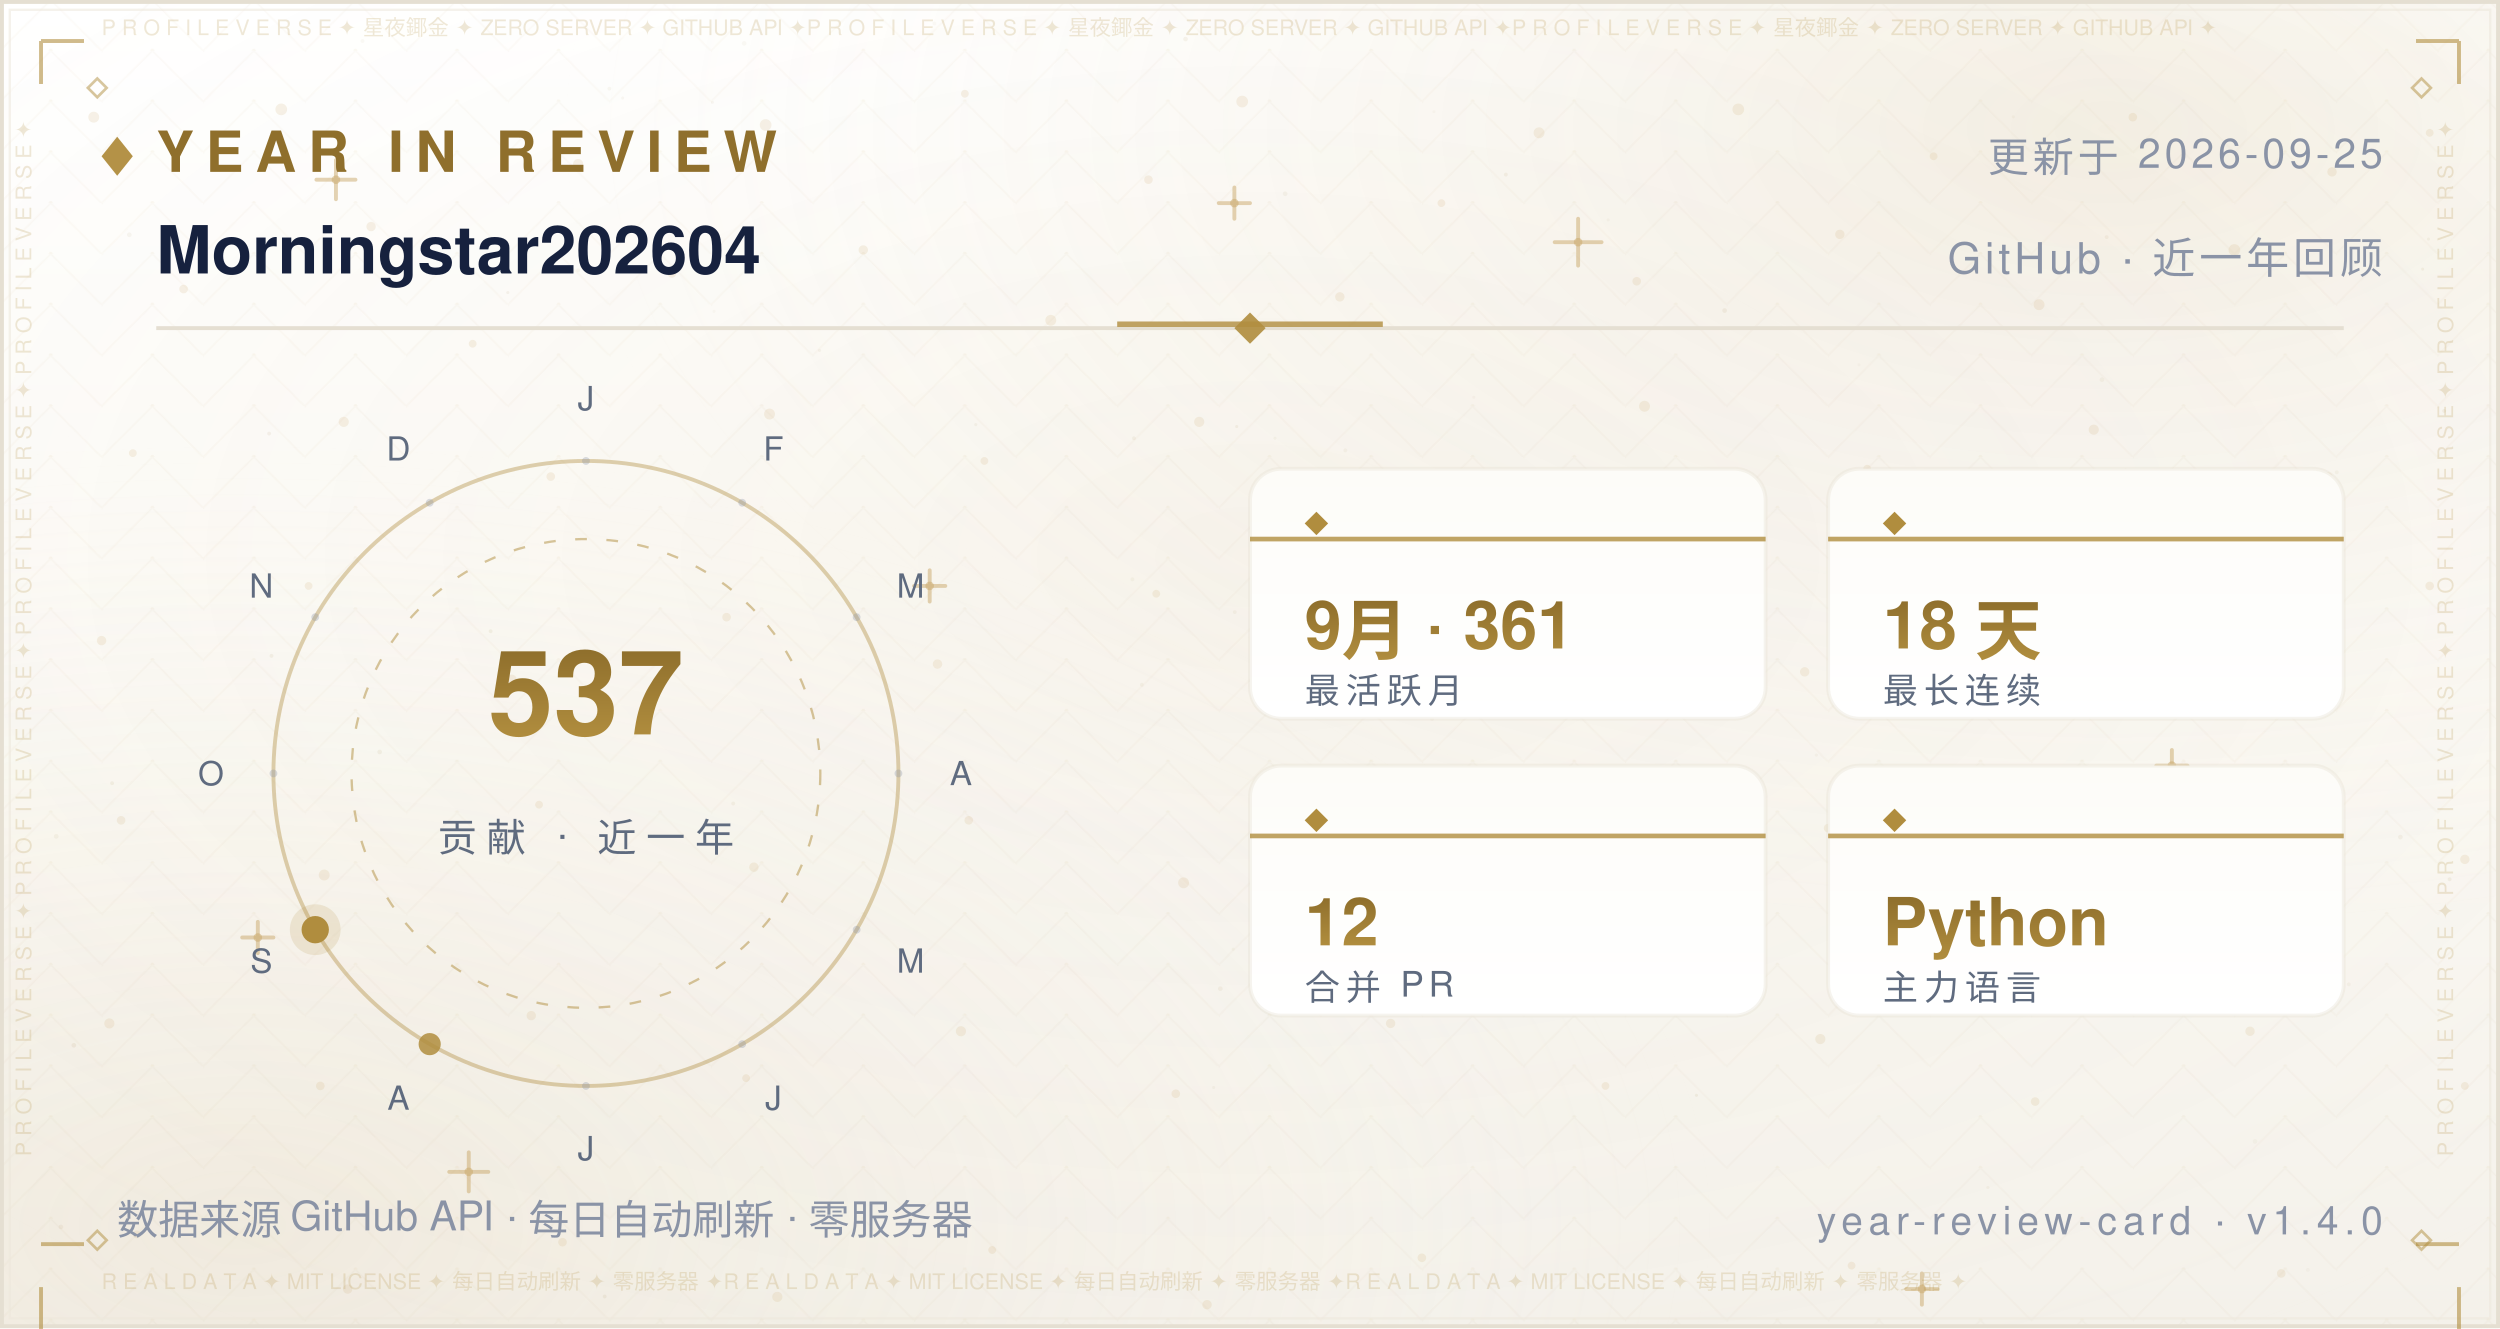
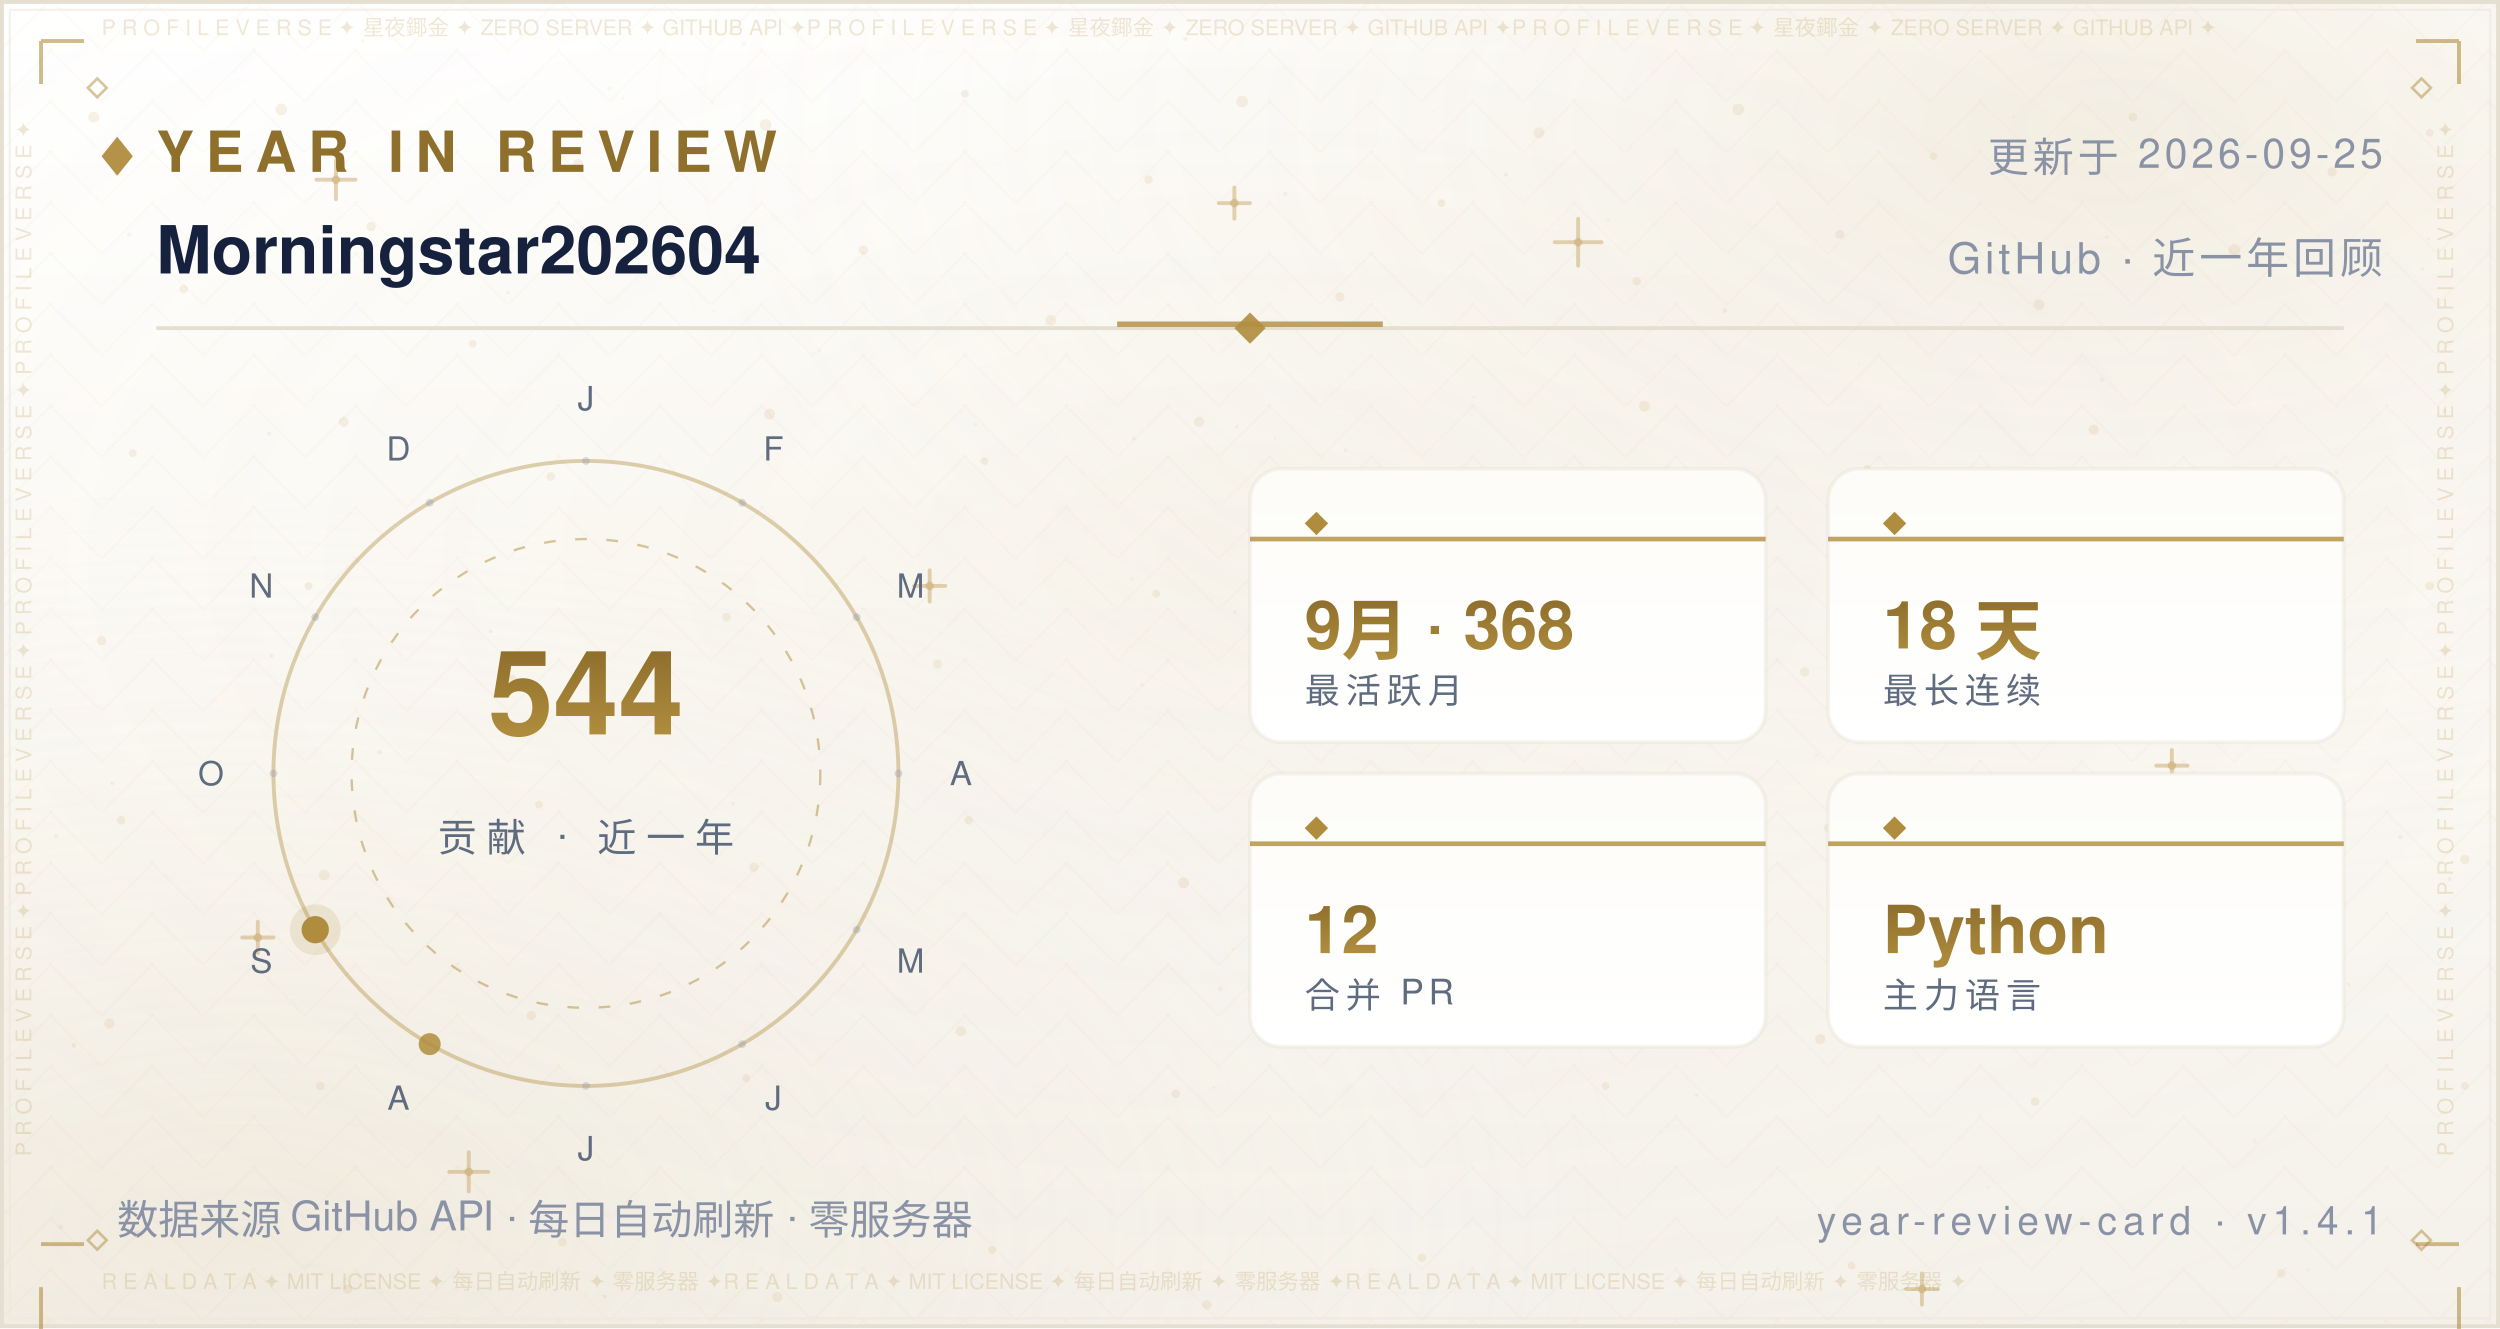
<svg xmlns="http://www.w3.org/2000/svg" width="640" height="340" viewBox="0 0 640 340" role="img" aria-label="Year in Review — Morningstar202604">
  <defs>
    <linearGradient id="bg" x1="0" y1="0" x2="0" y2="1">
      <stop offset="0" stop-color="#FFFFFF" />
      <stop offset="0.5" stop-color="#FBF9F4" />
      <stop offset="1" stop-color="#F4F1EA" />
    </linearGradient>
    <radialGradient id="nebG" cx="0.84" cy="0.10" r="0.62">
      <stop offset="0" stop-color="#B08D3E" stop-opacity="0.14" />
      <stop offset="1" stop-color="#FFFFFF" stop-opacity="0" />
    </radialGradient>
    <radialGradient id="nebB" cx="0.10" cy="0.92" r="0.60">
      <stop offset="0" stop-color="#DCCBA8" stop-opacity="0.2" />
      <stop offset="1" stop-color="#FFFFFF" stop-opacity="0" />
    </radialGradient>
    <radialGradient id="glow" cx="0.5" cy="0.42" r="0.72">
      <stop offset="0" stop-color="#B08D3E" stop-opacity="0.06" />
      <stop offset="1" stop-color="#FFFFFF" stop-opacity="0" />
    </radialGradient>
    <pattern id="fil1" width="26.0" height="13.0" patternUnits="userSpaceOnUse">
      <path d="M13.0 0 L26.0 13.0 L13.0 26.0 L0 13.0 Z" fill="none" stroke="#B08D3E" stroke-width="0.5" opacity="0.035" />
      <circle cx="13.0" cy="13.0" r="0.55" fill="#B08D3E" opacity="0.056" />
      <circle cx="0" cy="0" r="0.35" fill="#B08D3E" opacity="0.035" />
    </pattern>
  </defs>
  <rect width="640" height="340" fill="url(#bg)" />
  <rect width="640" height="340" fill="url(#nebG)" />
  <rect width="640" height="340" fill="url(#nebB)" />
  <rect width="640" height="340" fill="url(#glow)" />
  <rect width="640" height="340" fill="url(#fil1)" />
  <circle cx="24" cy="30" r="1.4" fill="#C9A86A" opacity="0.16" />
  <circle cx="47" cy="74" r="1.1" fill="#C9A86A" opacity="0.16" />
  <circle cx="72" cy="28" r="1.5" fill="#C9A86A" opacity="0.16" />
  <circle cx="95" cy="58" r="1.2" fill="#C9A86A" opacity="0.16" />
  <circle cx="121" cy="88" r="1" fill="#C9A86A" opacity="0.16" />
  <circle cx="148" cy="42" r="1.3" fill="#C9A86A" opacity="0.16" />
  <circle cx="172" cy="70" r="1.1" fill="#C9A86A" opacity="0.16" />
  <circle cx="196" cy="32" r="1.5" fill="#C9A86A" opacity="0.16" />
  <circle cx="221" cy="64" r="1.2" fill="#C9A86A" opacity="0.16" />
  <circle cx="247" cy="24" r="1" fill="#C9A86A" opacity="0.16" />
  <circle cx="269" cy="82" r="1.4" fill="#C9A86A" opacity="0.16" />
  <circle cx="294" cy="46" r="1.1" fill="#C9A86A" opacity="0.16" />
  <circle cx="318" cy="26" r="1.5" fill="#C9A86A" opacity="0.16" />
  <circle cx="343" cy="76" r="1.2" fill="#C9A86A" opacity="0.16" />
  <circle cx="369" cy="52" r="1" fill="#C9A86A" opacity="0.16" />
  <circle cx="394" cy="34" r="1.4" fill="#C9A86A" opacity="0.16" />
  <circle cx="419" cy="72" r="1.1" fill="#C9A86A" opacity="0.16" />
  <circle cx="445" cy="28" r="1.5" fill="#C9A86A" opacity="0.16" />
  <circle cx="471" cy="60" r="1.2" fill="#C9A86A" opacity="0.16" />
  <circle cx="495" cy="40" r="1" fill="#C9A86A" opacity="0.16" />
  <circle cx="522" cy="78" r="1.4" fill="#C9A86A" opacity="0.16" />
  <circle cx="546" cy="30" r="1.1" fill="#C9A86A" opacity="0.16" />
  <circle cx="572" cy="64" r="1.5" fill="#C9A86A" opacity="0.16" />
  <circle cx="597" cy="44" r="1.2" fill="#C9A86A" opacity="0.16" />
  <circle cx="622" cy="34" r="1" fill="#C9A86A" opacity="0.16" />
  <circle cx="34" cy="116" r="1" fill="#C9A86A" opacity="0.16" />
  <circle cx="88" cy="108" r="1.3" fill="#C9A86A" opacity="0.16" />
  <circle cx="141" cy="122" r="1.1" fill="#C9A86A" opacity="0.16" />
  <circle cx="197" cy="106" r="1.4" fill="#C9A86A" opacity="0.16" />
  <circle cx="252" cy="118" r="1" fill="#C9A86A" opacity="0.16" />
  <circle cx="307" cy="108" r="1.3" fill="#C9A86A" opacity="0.16" />
  <circle cx="364" cy="124" r="1.1" fill="#C9A86A" opacity="0.16" />
  <circle cx="421" cy="104" r="1.4" fill="#C9A86A" opacity="0.16" />
  <circle cx="478" cy="120" r="1" fill="#C9A86A" opacity="0.16" />
  <circle cx="536" cy="110" r="1.3" fill="#C9A86A" opacity="0.16" />
  <circle cx="596" cy="122" r="1.1" fill="#C9A86A" opacity="0.16" />
  <circle cx="26" cy="164" r="1.2" fill="#C9A86A" opacity="0.16" />
  <circle cx="79" cy="150" r="1" fill="#C9A86A" opacity="0.16" />
  <circle cx="131" cy="174" r="1.3" fill="#C9A86A" opacity="0.16" />
  <circle cx="186" cy="158" r="1.1" fill="#C9A86A" opacity="0.16" />
  <circle cx="240" cy="170" r="1.2" fill="#C9A86A" opacity="0.16" />
  <circle cx="296" cy="152" r="1" fill="#C9A86A" opacity="0.16" />
  <circle cx="351" cy="176" r="1.3" fill="#C9A86A" opacity="0.16" />
  <circle cx="406" cy="162" r="1.1" fill="#C9A86A" opacity="0.16" />
  <circle cx="462" cy="172" r="1.2" fill="#C9A86A" opacity="0.16" />
  <circle cx="518" cy="156" r="1" fill="#C9A86A" opacity="0.16" />
  <circle cx="574" cy="168" r="1.3" fill="#C9A86A" opacity="0.16" />
  <circle cx="622" cy="150" r="1.1" fill="#C9A86A" opacity="0.16" />
  <circle cx="31" cy="210" r="1.1" fill="#C9A86A" opacity="0.16" />
  <circle cx="83" cy="224" r="1.4" fill="#C9A86A" opacity="0.16" />
  <circle cx="138" cy="206" r="1" fill="#C9A86A" opacity="0.16" />
  <circle cx="193" cy="222" r="1.2" fill="#C9A86A" opacity="0.16" />
  <circle cx="248" cy="210" r="1.1" fill="#C9A86A" opacity="0.16" />
  <circle cx="303" cy="226" r="1.4" fill="#C9A86A" opacity="0.16" />
  <circle cx="358" cy="208" r="1" fill="#C9A86A" opacity="0.16" />
  <circle cx="413" cy="224" r="1.2" fill="#C9A86A" opacity="0.16" />
  <circle cx="468" cy="212" r="1.1" fill="#C9A86A" opacity="0.16" />
  <circle cx="524" cy="228" r="1.4" fill="#C9A86A" opacity="0.16" />
  <circle cx="578" cy="214" r="1" fill="#C9A86A" opacity="0.16" />
  <circle cx="631" cy="220" r="1.2" fill="#C9A86A" opacity="0.16" />
  <circle cx="28" cy="262" r="1.3" fill="#C9A86A" opacity="0.16" />
  <circle cx="82" cy="278" r="1.1" fill="#C9A86A" opacity="0.16" />
  <circle cx="136" cy="260" r="1.2" fill="#C9A86A" opacity="0.16" />
  <circle cx="191" cy="276" r="1" fill="#C9A86A" opacity="0.16" />
  <circle cx="246" cy="264" r="1.3" fill="#C9A86A" opacity="0.16" />
  <circle cx="301" cy="280" r="1.1" fill="#C9A86A" opacity="0.16" />
  <circle cx="356" cy="262" r="1.2" fill="#C9A86A" opacity="0.16" />
  <circle cx="411" cy="278" r="1" fill="#C9A86A" opacity="0.16" />
  <circle cx="466" cy="266" r="1.3" fill="#C9A86A" opacity="0.16" />
  <circle cx="521" cy="282" r="1.1" fill="#C9A86A" opacity="0.16" />
  <circle cx="576" cy="264" r="1.2" fill="#C9A86A" opacity="0.16" />
  <circle cx="631" cy="278" r="1" fill="#C9A86A" opacity="0.16" />
  <circle cx="35" cy="316" r="1" fill="#C9A86A" opacity="0.16" />
  <circle cx="89" cy="330" r="1.2" fill="#C9A86A" opacity="0.16" />
  <circle cx="144" cy="318" r="1.1" fill="#C9A86A" opacity="0.16" />
  <circle cx="199" cy="332" r="1.3" fill="#C9A86A" opacity="0.16" />
  <circle cx="254" cy="320" r="1" fill="#C9A86A" opacity="0.16" />
  <circle cx="309" cy="334" r="1.2" fill="#C9A86A" opacity="0.16" />
  <circle cx="364" cy="322" r="1.1" fill="#C9A86A" opacity="0.16" />
  <circle cx="474" cy="324" r="1" fill="#C9A86A" opacity="0.16" />
  <circle cx="584" cy="326" r="1.1" fill="#C9A86A" opacity="0.16" />
  <path d="M81.0 46.0 H91.0 M86.0 41.0 V51.0" stroke="#C9A86A" stroke-width="1" stroke-linecap="round" opacity="0.5" />
  <circle cx="86.0" cy="46.0" r="1.1" fill="#C9A86A" opacity="0.5" />
  <path d="M234.0 150.0 H242.0 M238.0 146.0 V154.0" stroke="#C9A86A" stroke-width="1" stroke-linecap="round" opacity="0.5" />
  <circle cx="238.0" cy="150.0" r="1.1" fill="#C9A86A" opacity="0.5" />
  <path d="M398.0 62.0 H410.0 M404.0 56.0 V68.0" stroke="#C9A86A" stroke-width="1" stroke-linecap="round" opacity="0.5" />
  <circle cx="404.0" cy="62.0" r="1.1" fill="#C9A86A" opacity="0.5" />
  <path d="M552.0 196.0 H560.0 M556.0 192.0 V200.0" stroke="#C9A86A" stroke-width="1" stroke-linecap="round" opacity="0.5" />
  <circle cx="556.0" cy="196.0" r="1.1" fill="#C9A86A" opacity="0.5" />
  <path d="M115.0 300.0 H125.0 M120.0 295.0 V305.0" stroke="#C9A86A" stroke-width="1" stroke-linecap="round" opacity="0.5" />
  <circle cx="120.0" cy="300.0" r="1.1" fill="#C9A86A" opacity="0.5" />
  <path d="M488.0 330.0 H496.0 M492.0 326.0 V334.0" stroke="#C9A86A" stroke-width="1" stroke-linecap="round" opacity="0.5" />
  <circle cx="492.0" cy="330.0" r="1.1" fill="#C9A86A" opacity="0.5" />
  <path d="M312.0 52.0 H320.0 M316.0 48.0 V56.0" stroke="#C9A86A" stroke-width="1" stroke-linecap="round" opacity="0.5" />
  <circle cx="316.0" cy="52.0" r="1.1" fill="#C9A86A" opacity="0.5" />
  <path d="M62.0 240.0 H70.0 M66.0 236.0 V244.0" stroke="#C9A86A" stroke-width="1" stroke-linecap="round" opacity="0.5" />
  <circle cx="66.0" cy="240.0" r="1.1" fill="#C9A86A" opacity="0.5" />
  <circle cx="15.6" cy="314.1" r="0.6" fill="#8F6F2C" opacity="0.067" />
  <circle cx="97.2" cy="192.5" r="0.6" fill="#8F6F2C" opacity="0.076" />
  <circle cx="538.1" cy="97.2" r="0.6" fill="#8F6F2C" opacity="0.057" />
  <circle cx="344.4" cy="115.3" r="0.5" fill="#8F6F2C" opacity="0.057" />
  <circle cx="159.4" cy="25.1" r="0.4" fill="#8F6F2C" opacity="0.048" />
  <circle cx="28.7" cy="200.5" r="0.5" fill="#8F6F2C" opacity="0.080" />
  <circle cx="209.8" cy="89.7" r="0.4" fill="#8F6F2C" opacity="0.060" />
  <circle cx="316.1" cy="156.7" r="0.5" fill="#8F6F2C" opacity="0.057" />
  <circle cx="590.8" cy="325.1" r="0.5" fill="#8F6F2C" opacity="0.037" />
  <circle cx="539.3" cy="60.7" r="0.5" fill="#8F6F2C" opacity="0.068" />
  <circle cx="385.5" cy="44.7" r="0.5" fill="#8F6F2C" opacity="0.076" />
  <circle cx="292.3" cy="175.3" r="0.5" fill="#8F6F2C" opacity="0.060" />
  <circle cx="536.7" cy="247.2" r="0.5" fill="#8F6F2C" opacity="0.046" />
  <circle cx="377.3" cy="101.7" r="0.4" fill="#8F6F2C" opacity="0.041" />
  <circle cx="92.8" cy="10.5" r="0.5" fill="#8F6F2C" opacity="0.044" />
  <circle cx="354.5" cy="206.6" r="0.5" fill="#8F6F2C" opacity="0.080" />
  <circle cx="310.7" cy="278.4" r="0.4" fill="#8F6F2C" opacity="0.054" />
  <circle cx="601.3" cy="252.0" r="0.5" fill="#8F6F2C" opacity="0.054" />
  <circle cx="18.9" cy="267.6" r="0.6" fill="#8F6F2C" opacity="0.085" />
  <circle cx="312.4" cy="253.1" r="0.6" fill="#8F6F2C" opacity="0.069" />
  <circle cx="239.2" cy="6.0" r="0.5" fill="#8F6F2C" opacity="0.036" />
  <circle cx="436.2" cy="204.6" r="0.6" fill="#8F6F2C" opacity="0.071" />
  <circle cx="329.0" cy="49.6" r="0.6" fill="#8F6F2C" opacity="0.063" />
  <circle cx="625.7" cy="105.2" r="0.5" fill="#8F6F2C" opacity="0.075" />
  <circle cx="428.8" cy="170.5" r="0.4" fill="#8F6F2C" opacity="0.065" />
  <circle cx="169.1" cy="68.0" r="0.4" fill="#8F6F2C" opacity="0.073" />
  <circle cx="586.8" cy="179.1" r="0.4" fill="#8F6F2C" opacity="0.060" />
  <circle cx="598.2" cy="120.9" r="0.5" fill="#8F6F2C" opacity="0.054" />
  <circle cx="289.9" cy="148.3" r="0.5" fill="#8F6F2C" opacity="0.053" />
  <circle cx="315.7" cy="243.0" r="0.4" fill="#8F6F2C" opacity="0.054" />
  <circle cx="154.8" cy="331.9" r="0.5" fill="#8F6F2C" opacity="0.080" />
  <circle cx="411.7" cy="56.3" r="0.4" fill="#8F6F2C" opacity="0.043" />
  <circle cx="465.0" cy="193.3" r="0.4" fill="#8F6F2C" opacity="0.048" />
  <circle cx="533.5" cy="147.7" r="0.5" fill="#8F6F2C" opacity="0.050" />
  <circle cx="621.7" cy="61.2" r="0.4" fill="#8F6F2C" opacity="0.064" />
  <circle cx="14.4" cy="214.1" r="0.6" fill="#8F6F2C" opacity="0.064" />
  <circle cx="68.9" cy="111.0" r="0.5" fill="#8F6F2C" opacity="0.076" />
  <circle cx="182.4" cy="26.2" r="0.4" fill="#8F6F2C" opacity="0.047" />
  <circle cx="125.6" cy="161.6" r="0.5" fill="#8F6F2C" opacity="0.081" />
  <circle cx="367.1" cy="28.6" r="0.4" fill="#8F6F2C" opacity="0.039" />
  <circle cx="441.5" cy="79.5" r="0.6" fill="#8F6F2C" opacity="0.085" />
  <circle cx="69.5" cy="167.9" r="0.5" fill="#8F6F2C" opacity="0.078" />
  <circle cx="627.1" cy="225.1" r="0.5" fill="#8F6F2C" opacity="0.081" />
  <circle cx="620.2" cy="68.9" r="0.4" fill="#8F6F2C" opacity="0.078" />
  <circle cx="508.9" cy="304.0" r="0.4" fill="#8F6F2C" opacity="0.055" />
  <circle cx="403.3" cy="241.3" r="0.4" fill="#8F6F2C" opacity="0.061" />
  <circle cx="381.0" cy="237.5" r="0.5" fill="#8F6F2C" opacity="0.078" />
  <circle cx="33.1" cy="60.1" r="0.6" fill="#8F6F2C" opacity="0.059" />
  <circle cx="249.8" cy="108.7" r="0.4" fill="#8F6F2C" opacity="0.066" />
  <circle cx="434.3" cy="280.4" r="0.4" fill="#8F6F2C" opacity="0.082" />
  <circle cx="437.2" cy="245.9" r="0.4" fill="#8F6F2C" opacity="0.040" />
  <circle cx="577.3" cy="292.2" r="0.6" fill="#8F6F2C" opacity="0.044" />
  <circle cx="366.6" cy="184.1" r="0.5" fill="#8F6F2C" opacity="0.044" />
  <circle cx="444.8" cy="227.1" r="0.4" fill="#8F6F2C" opacity="0.060" />
  <circle cx="316.6" cy="109.2" r="0.4" fill="#8F6F2C" opacity="0.076" />
  <circle cx="148.0" cy="69.2" r="0.5" fill="#8F6F2C" opacity="0.053" />
  <circle cx="326.4" cy="112.2" r="0.4" fill="#8F6F2C" opacity="0.054" />
  <circle cx="515.4" cy="29.9" r="0.4" fill="#8F6F2C" opacity="0.047" />
  <circle cx="182.8" cy="79.7" r="0.4" fill="#8F6F2C" opacity="0.039" />
  <circle cx="475.9" cy="93.4" r="0.4" fill="#8F6F2C" opacity="0.037" />
  <circle cx="441.8" cy="145.3" r="0.5" fill="#8F6F2C" opacity="0.057" />
  <circle cx="386.7" cy="124.3" r="0.6" fill="#8F6F2C" opacity="0.059" />
  <circle cx="303.5" cy="10.0" r="0.6" fill="#8F6F2C" opacity="0.074" />
  <circle cx="544.1" cy="120.3" r="0.4" fill="#8F6F2C" opacity="0.054" />
  <circle cx="156.0" cy="22.7" r="0.5" fill="#8F6F2C" opacity="0.051" />
  <circle cx="614.5" cy="214.3" r="0.6" fill="#8F6F2C" opacity="0.068" />
  <circle cx="397.8" cy="240.1" r="0.4" fill="#8F6F2C" opacity="0.042" />
  <circle cx="190.5" cy="11.1" r="0.6" fill="#8F6F2C" opacity="0.043" />
  <circle cx="483.0" cy="234.2" r="0.4" fill="#8F6F2C" opacity="0.085" />
  <circle cx="187.7" cy="205.7" r="0.5" fill="#8F6F2C" opacity="0.067" />
  <circle cx="290.3" cy="112.2" r="0.5" fill="#8F6F2C" opacity="0.068" />
  <circle cx="130.0" cy="74.9" r="0.4" fill="#8F6F2C" opacity="0.074" />
  <rect x="0.5" y="0.5" width="639" height="339" fill="none" stroke="#E5DFD2" stroke-width="1" />
  <rect x="2.5" y="2.5" width="635" height="335" fill="none" stroke="#EDE7DA" stroke-width="0.6" opacity="0.55" />
  <text x="26" y="9" font-family="'Segoe UI',Helvetica,Arial,'PingFang SC','Microsoft YaHei',sans-serif" font-size="5.5" fill="#B08D3E" opacity="0.2" textLength="588">P R O F I L E   V E R S E   ✦   星夜鎁金   ✦   ZERO SERVER   ✦   GITHUB API   ✦P R O F I L E   V E R S E   ✦   星夜鎁金   ✦   ZERO SERVER   ✦   GITHUB API   ✦P R O F I L E   V E R S E   ✦   星夜鎁金   ✦   ZERO SERVER   ✦   GITHUB API   ✦</text>
  <text x="26" y="330" font-family="'Segoe UI',Helvetica,Arial,'PingFang SC','Microsoft YaHei',sans-serif" font-size="5.5" fill="#B08D3E" opacity="0.2" textLength="588">R E A L   D A T A   ✦   MIT LICENSE   ✦   每日自动刷新   ✦   零服务器   ✦R E A L   D A T A   ✦   MIT LICENSE   ✦   每日自动刷新   ✦   零服务器   ✦R E A L   D A T A   ✦   MIT LICENSE   ✦   每日自动刷新   ✦   零服务器   ✦</text>
  <text x="8" y="296" font-family="'Segoe UI',Helvetica,Arial,'PingFang SC','Microsoft YaHei',sans-serif" font-size="5.5" fill="#B08D3E" opacity="0.2" transform="rotate(-90 8 296)">P R O F I L E   V E R S E   ✦   P R O F I L E   V E R S E   ✦   P R O F I L E   V E R S E   ✦   P R O F I L E   V E R S E   ✦   </text>
  <text x="628" y="296" font-family="'Segoe UI',Helvetica,Arial,'PingFang SC','Microsoft YaHei',sans-serif" font-size="5.5" fill="#B08D3E" opacity="0.2" transform="rotate(-90 628 296)">P R O F I L E   V E R S E   ✦   P R O F I L E   V E R S E   ✦   P R O F I L E   V E R S E   ✦   P R O F I L E   V E R S E   ✦   </text>
  <path d="M10.5 10.5 h11 M10.5 10.5 v11" fill="none" stroke="#B08D3E" stroke-width="1" opacity="0.6" />
  <path d="M618.5 10.5 h11 M629.5 10.5 v11" fill="none" stroke="#B08D3E" stroke-width="1" opacity="0.6" />
  <path d="M10.5 318.5 h11 M10.5 329.5 v11" fill="none" stroke="#B08D3E" stroke-width="1" opacity="0.6" />
  <path d="M618.5 318.5 h11 M629.5 329.5 v11" fill="none" stroke="#B08D3E" stroke-width="1" opacity="0.6" />
  <path d="M22.5 22.5 l2.4 -2.4 l2.4 2.4 l-2.4 2.4 z" fill="none" stroke="#B08D3E" stroke-width="0.7" opacity="0.5" />
  <path d="M617.5 22.5 l2.4 -2.4 l2.4 2.4 l-2.4 2.4 z" fill="none" stroke="#B08D3E" stroke-width="0.7" opacity="0.5" />
  <path d="M22.5 317.5 l2.4 -2.4 l2.4 2.4 l-2.4 2.4 z" fill="none" stroke="#B08D3E" stroke-width="0.7" opacity="0.5" />
  <path d="M617.5 317.5 l2.4 -2.4 l2.4 2.4 l-2.4 2.4 z" fill="none" stroke="#B08D3E" stroke-width="0.7" opacity="0.5" />
  <defs>
    <linearGradient id="pp" x1="0" y1="0" x2="0" y2="1">
      <stop offset="0" stop-color="#FDFCF8" />
      <stop offset="1" stop-color="#FFFFFF" />
    </linearGradient>
    <linearGradient id="yr" x1="0" y1="0" x2="0" y2="1">
      <stop offset="0" stop-color="#8F6F2C" />
      <stop offset="1" stop-color="#B08D3E" />
    </linearGradient>
  </defs>
  <path d="M26 40 l4 -5 l4 5 l-4 5 z" fill="#B08D3E" opacity="0.95" />
  <text x="40" y="44" font-family="'Segoe UI',Helvetica,Arial,'PingFang SC','Microsoft YaHei',sans-serif" font-size="14.5" font-weight="700" letter-spacing="3" fill="#8F6F2C">YEAR IN REVIEW</text>
  <text x="610" y="44" text-anchor="end" font-family="'Segoe UI',Helvetica,Arial,'PingFang SC','Microsoft YaHei',sans-serif" font-size="10.5" letter-spacing="1" fill="#8A93A6">更新于 2026-09-25</text>
  <text x="40" y="70" font-family="'Segoe UI',Helvetica,Arial,'PingFang SC','Microsoft YaHei',sans-serif" font-size="17" font-weight="600" fill="#16213E">Morningstar202604</text>
  <text x="610" y="70" text-anchor="end" font-family="'Segoe UI',Helvetica,Arial,'PingFang SC','Microsoft YaHei',sans-serif" font-size="11" letter-spacing="1" fill="#8A93A6">GitHub · 近一年回顾</text>
  <line x1="40" y1="84" x2="600" y2="84" stroke="#E5DFD2" stroke-width="1" />
  <line x1="286" y1="83" x2="354" y2="83" stroke="#B08D3E" stroke-width="1.4" opacity="0.8" />
  <path d="M320 80 l4 4 l-4 4 l-4 -4 z" fill="#B08D3E" opacity="0.9" />
  <circle cx="150" cy="198" r="80" fill="none" stroke="#B08D3E" stroke-width="1" opacity="0.4" />
  <circle cx="150" cy="198" r="60" fill="none" stroke="#B08D3E" stroke-width="0.6" stroke-dasharray="3 5" opacity="0.5" />
  <circle cx="150.0" cy="118.0" r="1" fill="#8A93A6" opacity="0.32" />
  <text x="150.0" y="105.0" text-anchor="middle" font-family="'Segoe UI',Helvetica,Arial,'PingFang SC','Microsoft YaHei',sans-serif" font-size="8.5" fill="#5F6B7F">J</text>
  <circle cx="190.0" cy="128.7" r="1" fill="#8A93A6" opacity="0.32" />
  <text x="198.0" y="117.9" text-anchor="middle" font-family="'Segoe UI',Helvetica,Arial,'PingFang SC','Microsoft YaHei',sans-serif" font-size="8.5" fill="#5F6B7F">F</text>
  <circle cx="219.3" cy="158.0" r="1" fill="#8A93A6" opacity="0.32" />
  <text x="233.1" y="153.0" text-anchor="middle" font-family="'Segoe UI',Helvetica,Arial,'PingFang SC','Microsoft YaHei',sans-serif" font-size="8.5" fill="#5F6B7F">M</text>
  <circle cx="230.0" cy="198.0" r="1" fill="#8A93A6" opacity="0.32" />
  <text x="246.0" y="201.0" text-anchor="middle" font-family="'Segoe UI',Helvetica,Arial,'PingFang SC','Microsoft YaHei',sans-serif" font-size="8.5" fill="#5F6B7F">A</text>
  <circle cx="219.3" cy="238.0" r="1" fill="#8A93A6" opacity="0.32" />
  <text x="233.1" y="249.0" text-anchor="middle" font-family="'Segoe UI',Helvetica,Arial,'PingFang SC','Microsoft YaHei',sans-serif" font-size="8.5" fill="#5F6B7F">M</text>
  <circle cx="190.0" cy="267.3" r="1" fill="#8A93A6" opacity="0.32" />
  <text x="198.0" y="284.1" text-anchor="middle" font-family="'Segoe UI',Helvetica,Arial,'PingFang SC','Microsoft YaHei',sans-serif" font-size="8.5" fill="#5F6B7F">J</text>
  <circle cx="150.0" cy="278.0" r="1" fill="#8A93A6" opacity="0.32" />
  <text x="150.0" y="297.0" text-anchor="middle" font-family="'Segoe UI',Helvetica,Arial,'PingFang SC','Microsoft YaHei',sans-serif" font-size="8.5" fill="#5F6B7F">J</text>
-   <circle cx="110.0" cy="267.3" r="2.84" fill="#B08D3E" opacity="0.85" />
+   <circle cx="110.0" cy="267.3" r="2.82" fill="#B08D3E" opacity="0.85" />
  <text x="102.0" y="284.1" text-anchor="middle" font-family="'Segoe UI',Helvetica,Arial,'PingFang SC','Microsoft YaHei',sans-serif" font-size="8.5" fill="#5F6B7F">A</text>
  <circle cx="80.7" cy="238.0" r="6.5" fill="#B08D3E" opacity="0.16" />
  <circle cx="80.7" cy="238.0" r="3.50" fill="#B08D3E" opacity="1.00" />
  <text x="66.9" y="249.0" text-anchor="middle" font-family="'Segoe UI',Helvetica,Arial,'PingFang SC','Microsoft YaHei',sans-serif" font-size="8.5" fill="#5F6B7F">S</text>
  <circle cx="70.0" cy="198.0" r="1" fill="#8A93A6" opacity="0.32" />
  <text x="54.0" y="201.0" text-anchor="middle" font-family="'Segoe UI',Helvetica,Arial,'PingFang SC','Microsoft YaHei',sans-serif" font-size="8.5" fill="#5F6B7F">O</text>
  <circle cx="80.7" cy="158.0" r="1" fill="#8A93A6" opacity="0.32" />
  <text x="66.9" y="153.0" text-anchor="middle" font-family="'Segoe UI',Helvetica,Arial,'PingFang SC','Microsoft YaHei',sans-serif" font-size="8.5" fill="#5F6B7F">N</text>
  <circle cx="110.0" cy="128.7" r="1" fill="#8A93A6" opacity="0.32" />
  <text x="102.0" y="117.9" text-anchor="middle" font-family="'Segoe UI',Helvetica,Arial,'PingFang SC','Microsoft YaHei',sans-serif" font-size="8.5" fill="#5F6B7F">D</text>
-   <text x="150" y="188" text-anchor="middle" font-family="'Segoe UI',Helvetica,Arial,'PingFang SC','Microsoft YaHei',sans-serif" font-size="30" font-weight="600" fill="url(#yr)">537</text>
+   <text x="150" y="188" text-anchor="middle" font-family="'Segoe UI',Helvetica,Arial,'PingFang SC','Microsoft YaHei',sans-serif" font-size="30" font-weight="600" fill="url(#yr)">544</text>
  <text x="150" y="218" text-anchor="middle" font-family="'Segoe UI',Helvetica,Arial,'PingFang SC','Microsoft YaHei',sans-serif" font-size="10" letter-spacing="2.5" fill="#5F6B7F">贡献 · 近一年</text>
-   <rect x="320" y="120" width="132" height="64" rx="8" fill="url(#pp)" stroke="#E5DFD2" stroke-opacity="0.35" />
+   <rect x="320" y="120" width="132" height="70" rx="8" fill="url(#pp)" stroke="#E5DFD2" stroke-opacity="0.35" />
  <line x1="320" y1="138" x2="452" y2="138" stroke="#B08D3E" stroke-width="1.2" opacity="0.8" />
  <path d="M334 134 l3 -3 l3 3 l-3 3 z" fill="#B08D3E" />
-   <text x="334" y="166" font-family="'Segoe UI',Helvetica,Arial,'PingFang SC','Microsoft YaHei',sans-serif" font-size="17" font-weight="600" fill="url(#yr)">9月 · 361</text>
+   <text x="334" y="166" font-family="'Segoe UI',Helvetica,Arial,'PingFang SC','Microsoft YaHei',sans-serif" font-size="17" font-weight="600" fill="url(#yr)">9月 · 368</text>
  <text x="334" y="180" font-family="'Segoe UI',Helvetica,Arial,'PingFang SC','Microsoft YaHei',sans-serif" font-size="9" letter-spacing="1.5" fill="#5F6B7F">最活跃月</text>
-   <rect x="468" y="120" width="132" height="64" rx="8" fill="url(#pp)" stroke="#E5DFD2" stroke-opacity="0.35" />
+   <rect x="468" y="120" width="132" height="70" rx="8" fill="url(#pp)" stroke="#E5DFD2" stroke-opacity="0.35" />
  <line x1="468" y1="138" x2="600" y2="138" stroke="#B08D3E" stroke-width="1.2" opacity="0.8" />
  <path d="M482 134 l3 -3 l3 3 l-3 3 z" fill="#B08D3E" />
  <text x="482" y="166" font-family="'Segoe UI',Helvetica,Arial,'PingFang SC','Microsoft YaHei',sans-serif" font-size="17" font-weight="600" fill="url(#yr)">18 天</text>
  <text x="482" y="180" font-family="'Segoe UI',Helvetica,Arial,'PingFang SC','Microsoft YaHei',sans-serif" font-size="9" letter-spacing="1.5" fill="#5F6B7F">最长连续</text>
-   <rect x="320" y="196" width="132" height="64" rx="8" fill="url(#pp)" stroke="#E5DFD2" stroke-opacity="0.35" />
-   <line x1="320" y1="214" x2="452" y2="214" stroke="#B08D3E" stroke-width="1.2" opacity="0.8" />
-   <path d="M334 210 l3 -3 l3 3 l-3 3 z" fill="#B08D3E" />
-   <text x="334" y="242" font-family="'Segoe UI',Helvetica,Arial,'PingFang SC','Microsoft YaHei',sans-serif" font-size="17" font-weight="600" fill="url(#yr)">12</text>
-   <text x="334" y="256" font-family="'Segoe UI',Helvetica,Arial,'PingFang SC','Microsoft YaHei',sans-serif" font-size="9" letter-spacing="1.5" fill="#5F6B7F">合并 PR</text>
-   <rect x="468" y="196" width="132" height="64" rx="8" fill="url(#pp)" stroke="#E5DFD2" stroke-opacity="0.35" />
-   <line x1="468" y1="214" x2="600" y2="214" stroke="#B08D3E" stroke-width="1.2" opacity="0.8" />
-   <path d="M482 210 l3 -3 l3 3 l-3 3 z" fill="#B08D3E" />
-   <text x="482" y="242" font-family="'Segoe UI',Helvetica,Arial,'PingFang SC','Microsoft YaHei',sans-serif" font-size="17" font-weight="600" fill="url(#yr)">Python</text>
-   <text x="482" y="256" font-family="'Segoe UI',Helvetica,Arial,'PingFang SC','Microsoft YaHei',sans-serif" font-size="9" letter-spacing="1.5" fill="#5F6B7F">主力语言</text>
+   <rect x="320" y="198" width="132" height="70" rx="8" fill="url(#pp)" stroke="#E5DFD2" stroke-opacity="0.35" />
+   <line x1="320" y1="216" x2="452" y2="216" stroke="#B08D3E" stroke-width="1.2" opacity="0.8" />
+   <path d="M334 212 l3 -3 l3 3 l-3 3 z" fill="#B08D3E" />
+   <text x="334" y="244" font-family="'Segoe UI',Helvetica,Arial,'PingFang SC','Microsoft YaHei',sans-serif" font-size="17" font-weight="600" fill="url(#yr)">12</text>
+   <text x="334" y="258" font-family="'Segoe UI',Helvetica,Arial,'PingFang SC','Microsoft YaHei',sans-serif" font-size="9" letter-spacing="1.5" fill="#5F6B7F">合并 PR</text>
+   <rect x="468" y="198" width="132" height="70" rx="8" fill="url(#pp)" stroke="#E5DFD2" stroke-opacity="0.35" />
+   <line x1="468" y1="216" x2="600" y2="216" stroke="#B08D3E" stroke-width="1.2" opacity="0.8" />
+   <path d="M482 212 l3 -3 l3 3 l-3 3 z" fill="#B08D3E" />
+   <text x="482" y="244" font-family="'Segoe UI',Helvetica,Arial,'PingFang SC','Microsoft YaHei',sans-serif" font-size="17" font-weight="600" fill="url(#yr)">Python</text>
+   <text x="482" y="258" font-family="'Segoe UI',Helvetica,Arial,'PingFang SC','Microsoft YaHei',sans-serif" font-size="9" letter-spacing="1.5" fill="#5F6B7F">主力语言</text>
  <text x="30" y="316" font-family="'Segoe UI',Helvetica,Arial,'PingFang SC','Microsoft YaHei',sans-serif" font-size="10.5" fill="#8A93A6">数据来源 GitHub API · 每日自动刷新 · 零服务器</text>
-   <text x="610" y="316" text-anchor="end" font-family="'Segoe UI',Helvetica,Arial,'PingFang SC','Microsoft YaHei',sans-serif" font-size="10" letter-spacing="1.5" fill="#8A93A6">year-review-card · v1.4.0</text>
+   <text x="610" y="316" text-anchor="end" font-family="'Segoe UI',Helvetica,Arial,'PingFang SC','Microsoft YaHei',sans-serif" font-size="10" letter-spacing="1.5" fill="#8A93A6">year-review-card · v1.4.1</text>
</svg>
